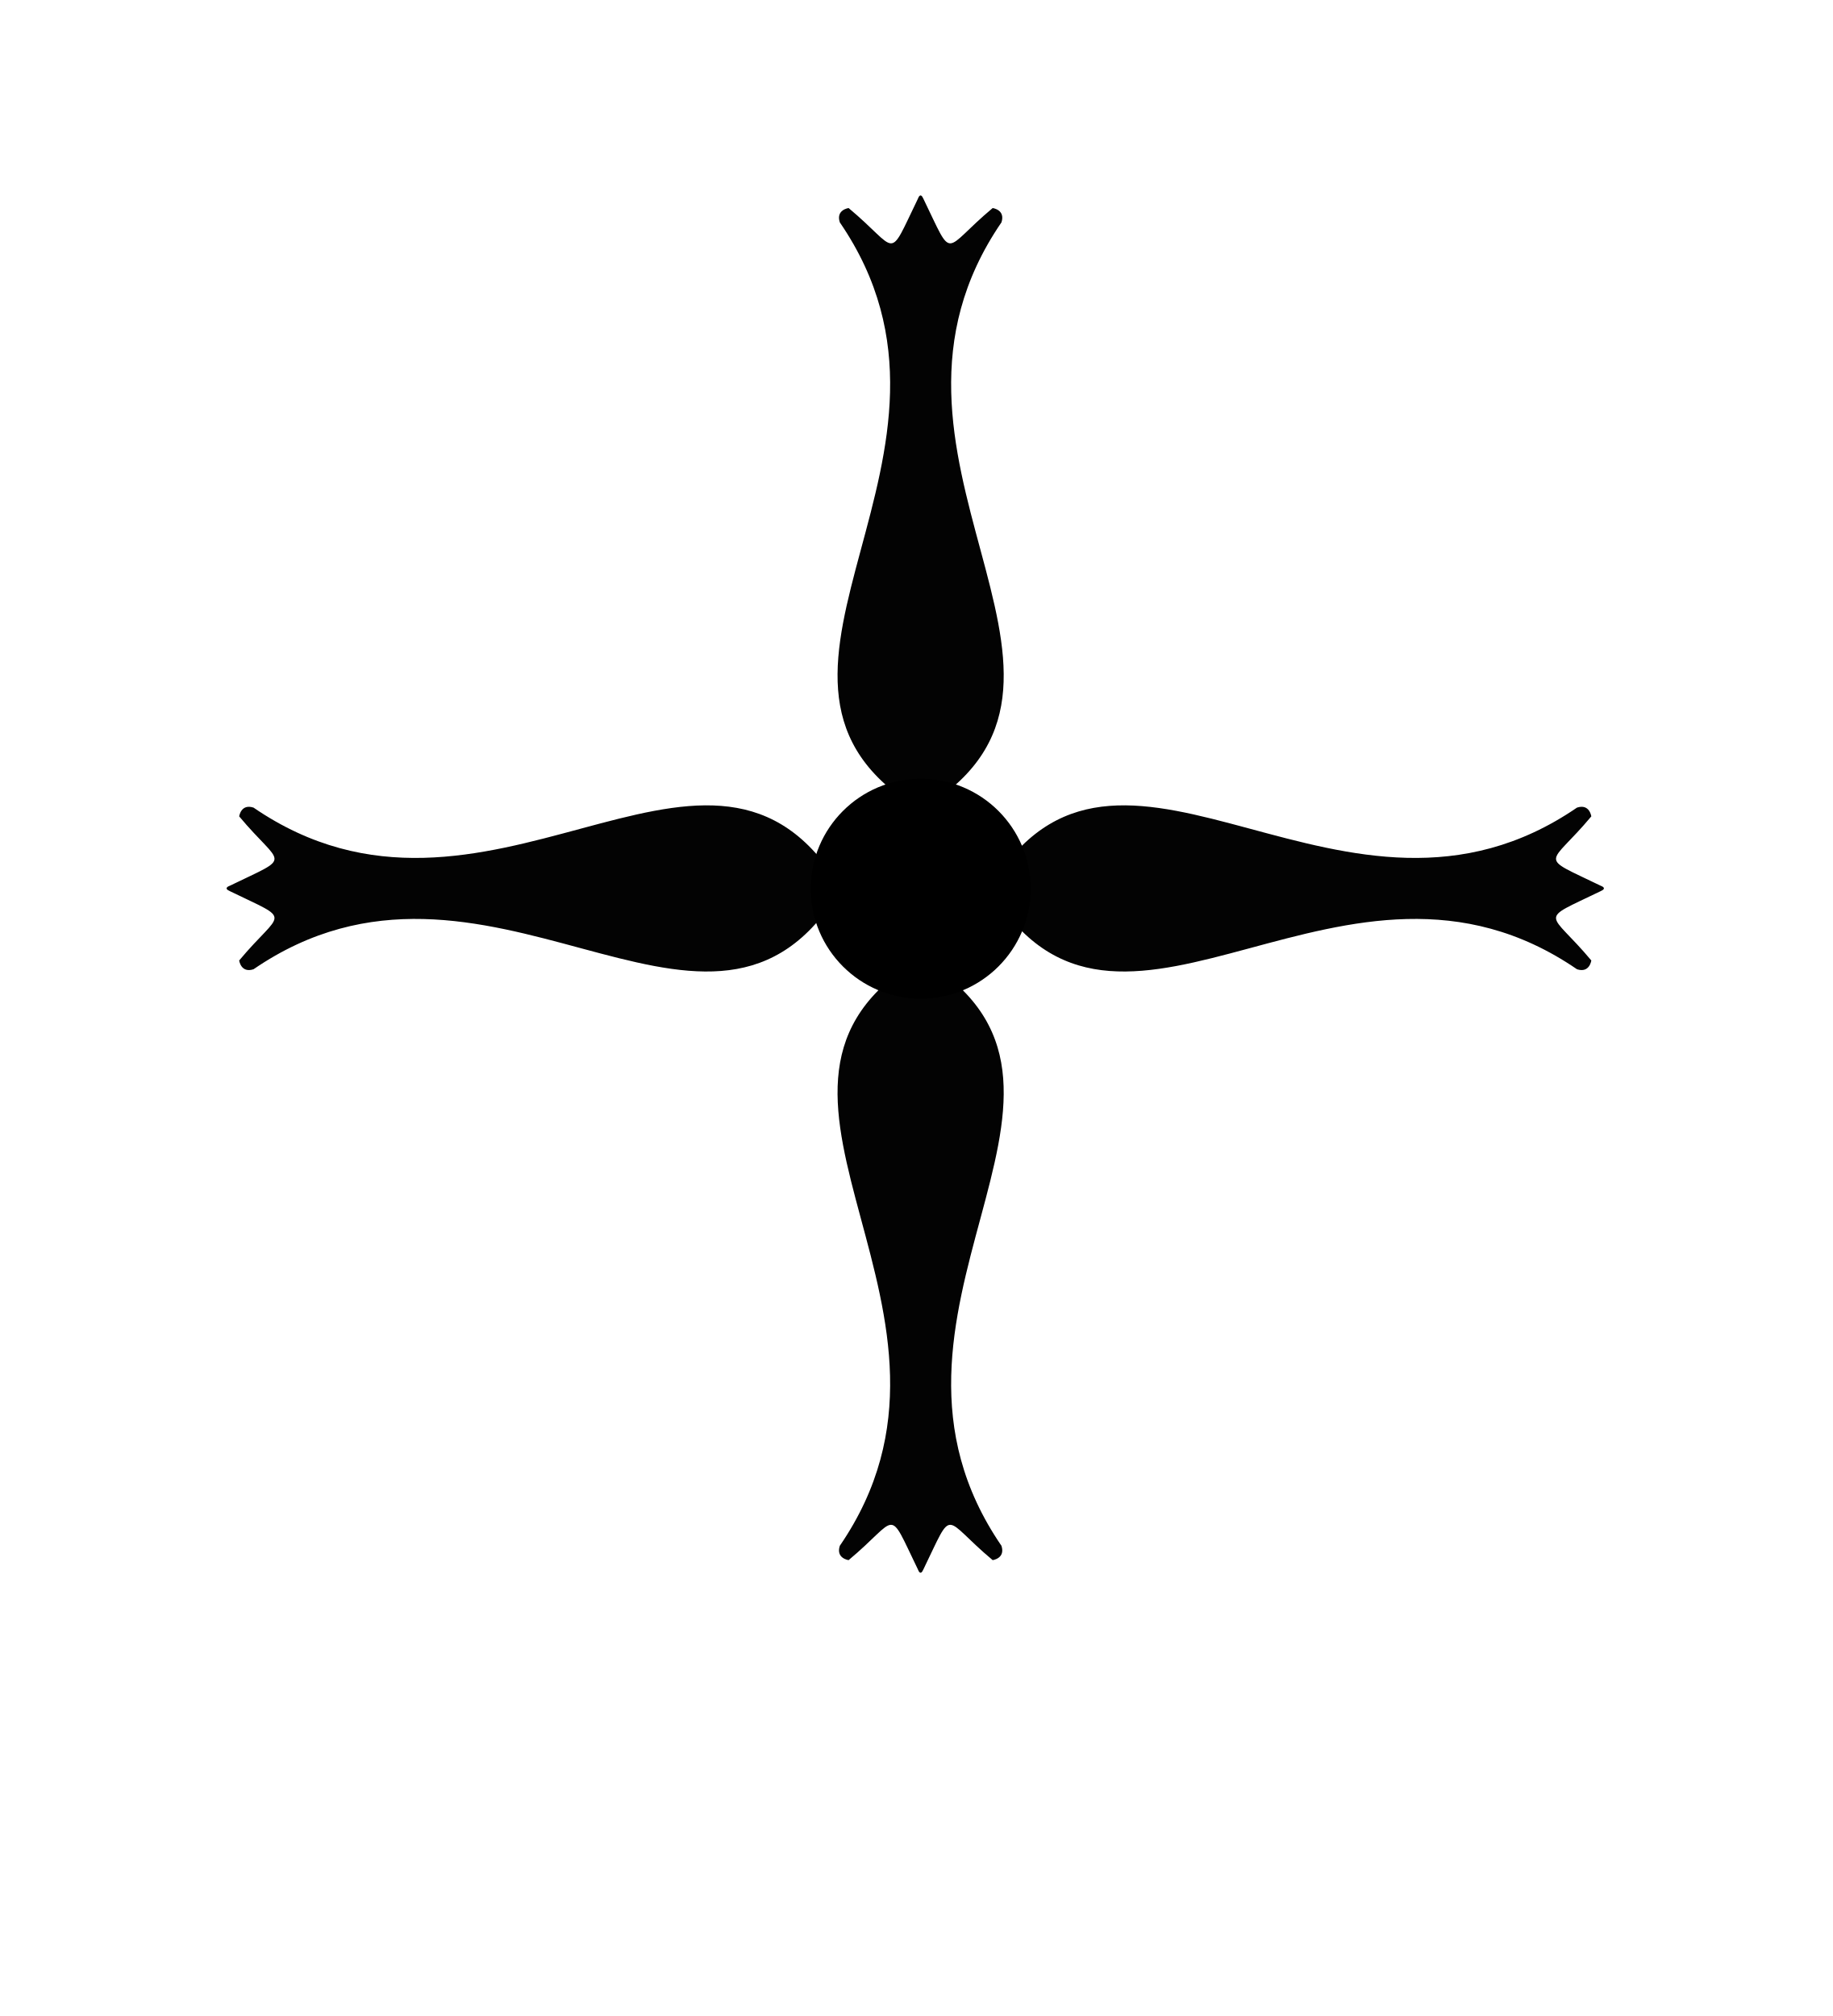
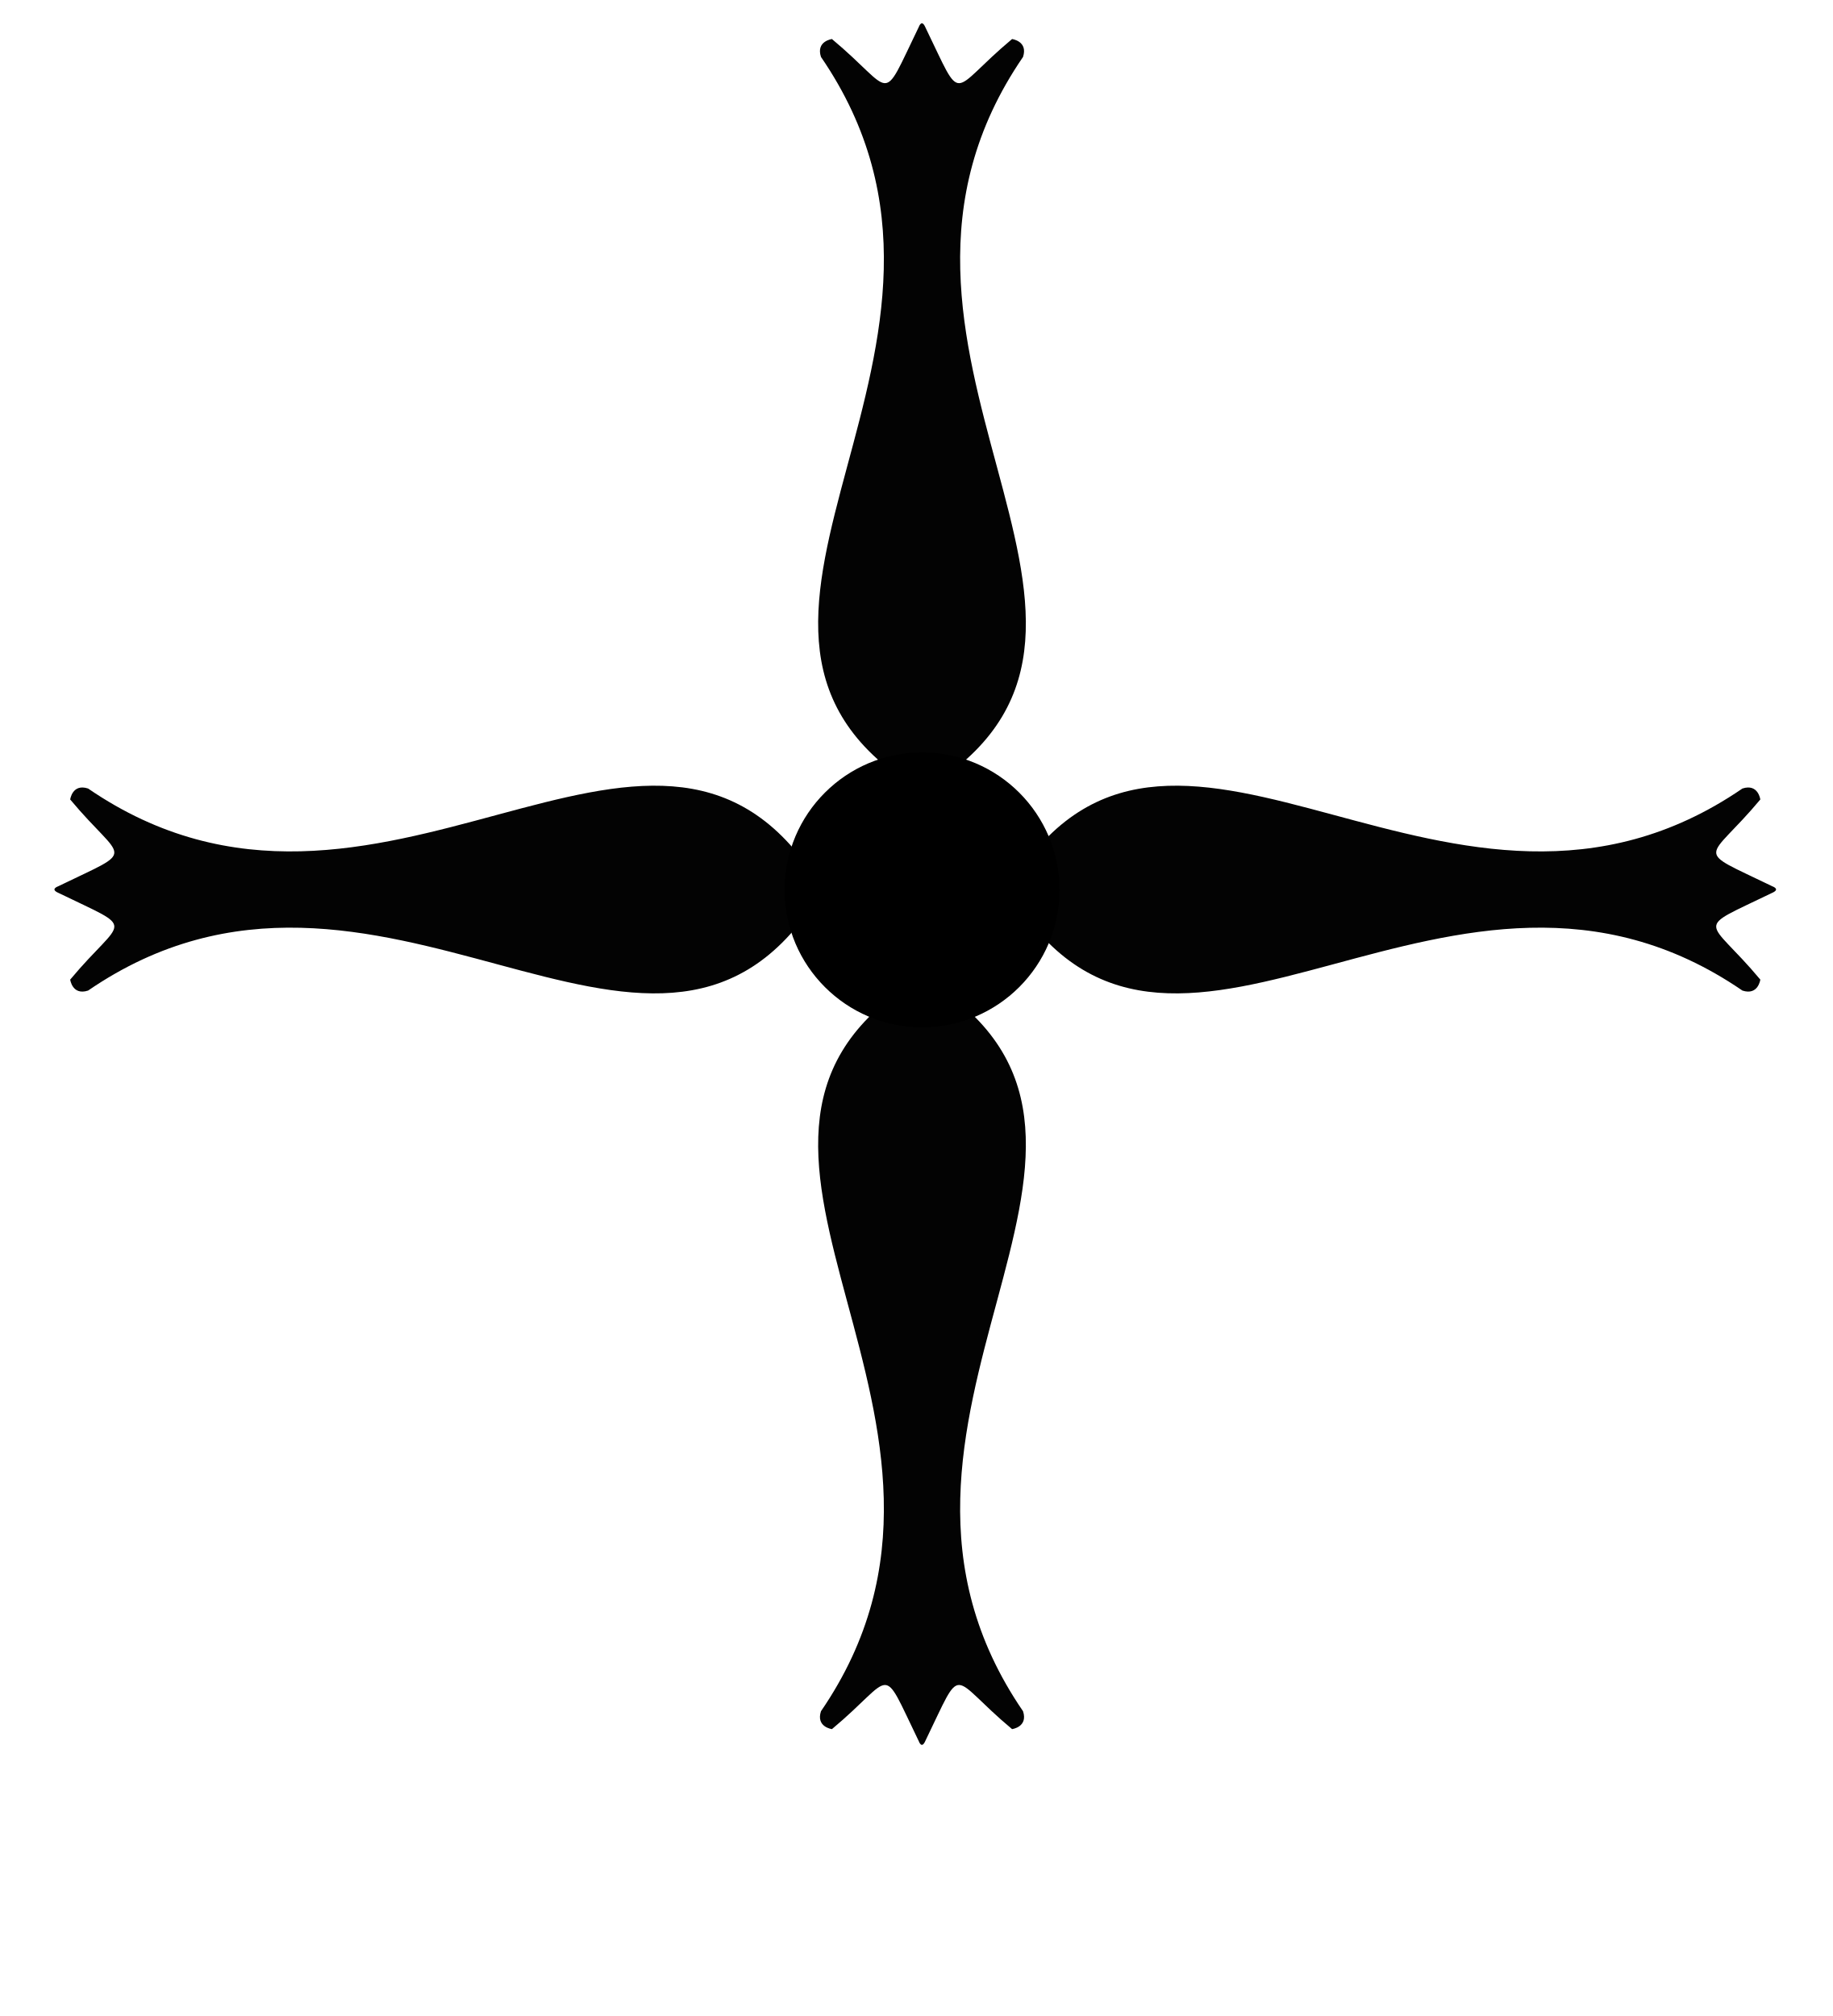
<svg xmlns="http://www.w3.org/2000/svg" viewBox="0 0 100 110" version="1.1" id="svg25">
  <defs id="defs29" />
-   <g id="g836" transform="translate(0.4267198)" style="fill:#000000">
+   <g id="g836" transform="matrix(1.25,0,0,1.25,-11.95114,-12.05964)" style="fill:#000000">
    <circle r="6" cy="48.491" cx="49.809" id="path963" style="opacity:1;vector-effect:none;fill:#000000;fill-opacity:1;fill-rule:nonzero;stroke:none;stroke-width:1;stroke-linecap:round;stroke-linejoin:round;stroke-miterlimit:4;stroke-dasharray:none;stroke-dashoffset:0;stroke-opacity:1;paint-order:markers stroke fill" />
-     <path id="path965" d="M 49.651,10.855 C 47.964,14.331 48.655,13.672 45.875,11.352 45.875,11.352 45.169,11.443 45.395,12.133 54.05,24.765 38.497,36.722 49.186,43.805 49.255,43.851 49.409,43.683 49.481,43.727 49.554,43.683 50.355,43.851 50.424,43.805 61.113,36.722 45.56,24.765 54.215,12.133 54.441,11.443 53.735,11.352 53.735,11.352 50.951,13.676 51.648,14.333 49.952,10.839 49.796,10.485 49.687,10.763 49.651,10.855 Z" style="opacity:0.987;fill:#000000;fill-opacity:1;stroke:none;stroke-width:1px;stroke-linecap:butt;stroke-linejoin:miter;stroke-opacity:1" />
-     <path id="path965-2" d="M 49.651,85.622 C 47.964,82.146 48.655,82.805 45.875,85.126 45.875,85.126 45.169,85.034 45.395,84.344 54.05,71.712 38.497,59.755 49.186,52.672 49.255,52.626 49.409,52.794 49.481,52.751 49.554,52.794 50.355,52.626 50.424,52.672 61.113,59.755 45.56,71.712 54.215,84.344 54.441,85.034 53.735,85.126 53.735,85.126 50.951,82.802 51.648,82.144 49.952,85.638 49.796,85.992 49.687,85.714 49.651,85.622 Z" style="opacity:0.987;fill:#000000;fill-opacity:1;stroke:none;stroke-width:1px;stroke-linecap:butt;stroke-linejoin:miter;stroke-opacity:1" />
-     <path id="path965-5" d="M 86.895,48.322 C 83.419,46.635 84.078,47.326 86.398,44.545 86.398,44.545 86.307,43.84 85.617,44.066 72.985,52.721 61.028,37.168 53.945,47.857 53.899,47.926 54.067,48.079 54.023,48.152 54.067,48.225 53.899,49.025 53.945,49.095 61.028,59.784 72.985,44.231 85.617,52.886 86.307,53.112 86.398,52.406 86.398,52.406 84.075,49.622 83.417,50.319 86.911,48.623 87.265,48.467 86.987,48.358 86.895,48.322 Z" style="opacity:0.987;fill:#000000;fill-opacity:1;stroke:none;stroke-width:1px;stroke-linecap:butt;stroke-linejoin:miter;stroke-opacity:1" />
-     <path id="path965-2-4" d="M 12.128,48.322 C 15.604,46.635 14.945,47.326 12.624,44.545 12.624,44.545 12.716,43.84 13.406,44.066 26.038,52.721 37.995,37.168 45.078,47.857 45.124,47.926 44.956,48.079 44.999,48.152 44.956,48.225 45.124,49.025 45.078,49.095 37.995,59.784 26.038,44.231 13.406,52.886 12.716,53.112 12.624,52.406 12.624,52.406 14.948,49.622 15.606,50.319 12.112,48.623 11.758,48.467 12.036,48.358 12.128,48.322 Z" style="opacity:0.987;fill:#000000;fill-opacity:1;stroke:none;stroke-width:1px;stroke-linecap:butt;stroke-linejoin:miter;stroke-opacity:1" />
+     <path id="path965" d="m 49.651,10.855 c -1.687,3.477 -0.996,2.817 -3.776,0.497 0,0 -0.705,0.091 -0.479,0.781 8.655,12.632 -6.898,24.589 3.791,31.672 0.069,0.046 0.223,-0.122 0.295,-0.078 0.073,-0.044 0.873,0.124 0.943,0.078 10.689,-7.082 -4.864,-19.04 3.791,-31.672 0.226,-0.69 -0.479,-0.781 -0.479,-0.781 -2.784,2.324 -2.087,2.982 -3.784,-0.512 -0.155,-0.354 -0.265,-0.076 -0.301,0.015 z" style="opacity:0.987;fill:#000000;fill-opacity:1;stroke:none;stroke-width:1px;stroke-linecap:butt;stroke-linejoin:miter;stroke-opacity:1" />
+     <path id="path965-2" d="m 49.651,85.622 c -1.687,-3.477 -0.996,-2.817 -3.776,-0.497 0,0 -0.705,-0.091 -0.479,-0.781 8.655,-12.632 -6.898,-24.589 3.791,-31.672 0.069,-0.046 0.223,0.122 0.295,0.078 0.073,0.044 0.873,-0.124 0.943,-0.078 10.689,7.082 -4.864,19.04 3.791,31.672 0.226,0.69 -0.479,0.781 -0.479,0.781 -2.784,-2.324 -2.087,-2.982 -3.784,0.512 -0.155,0.354 -0.265,0.076 -0.301,-0.015 z" style="opacity:0.987;fill:#000000;fill-opacity:1;stroke:none;stroke-width:1px;stroke-linecap:butt;stroke-linejoin:miter;stroke-opacity:1" />
+     <path id="path965-5" d="m 86.895,48.322 c -3.477,-1.687 -2.817,-0.996 -0.497,-3.776 0,0 -0.091,-0.705 -0.781,-0.479 -12.632,8.655 -24.589,-6.898 -31.672,3.791 -0.046,0.069 0.122,0.223 0.078,0.295 0.044,0.073 -0.124,0.873 -0.078,0.943 7.082,10.689 19.04,-4.864 31.672,3.791 0.69,0.226 0.781,-0.479 0.781,-0.479 -2.324,-2.784 -2.982,-2.087 0.512,-3.784 0.354,-0.155 0.076,-0.265 -0.015,-0.301 z" style="opacity:0.987;fill:#000000;fill-opacity:1;stroke:none;stroke-width:1px;stroke-linecap:butt;stroke-linejoin:miter;stroke-opacity:1" />
+     <path id="path965-2-4" d="m 12.128,48.322 c 3.477,-1.687 2.817,-0.996 0.497,-3.776 0,0 0.091,-0.705 0.781,-0.479 12.632,8.655 24.589,-6.898 31.672,3.791 0.046,0.069 -0.122,0.223 -0.078,0.295 -0.044,0.073 0.124,0.873 0.078,0.943 -7.082,10.689 -19.04,-4.864 -31.672,3.791 -0.69,0.226 -0.781,-0.479 -0.781,-0.479 2.324,-2.784 2.982,-2.087 -0.512,-3.784 -0.354,-0.155 -0.076,-0.265 0.015,-0.301 z" style="opacity:0.987;fill:#000000;fill-opacity:1;stroke:none;stroke-width:1px;stroke-linecap:butt;stroke-linejoin:miter;stroke-opacity:1" />
  </g>
</svg>
